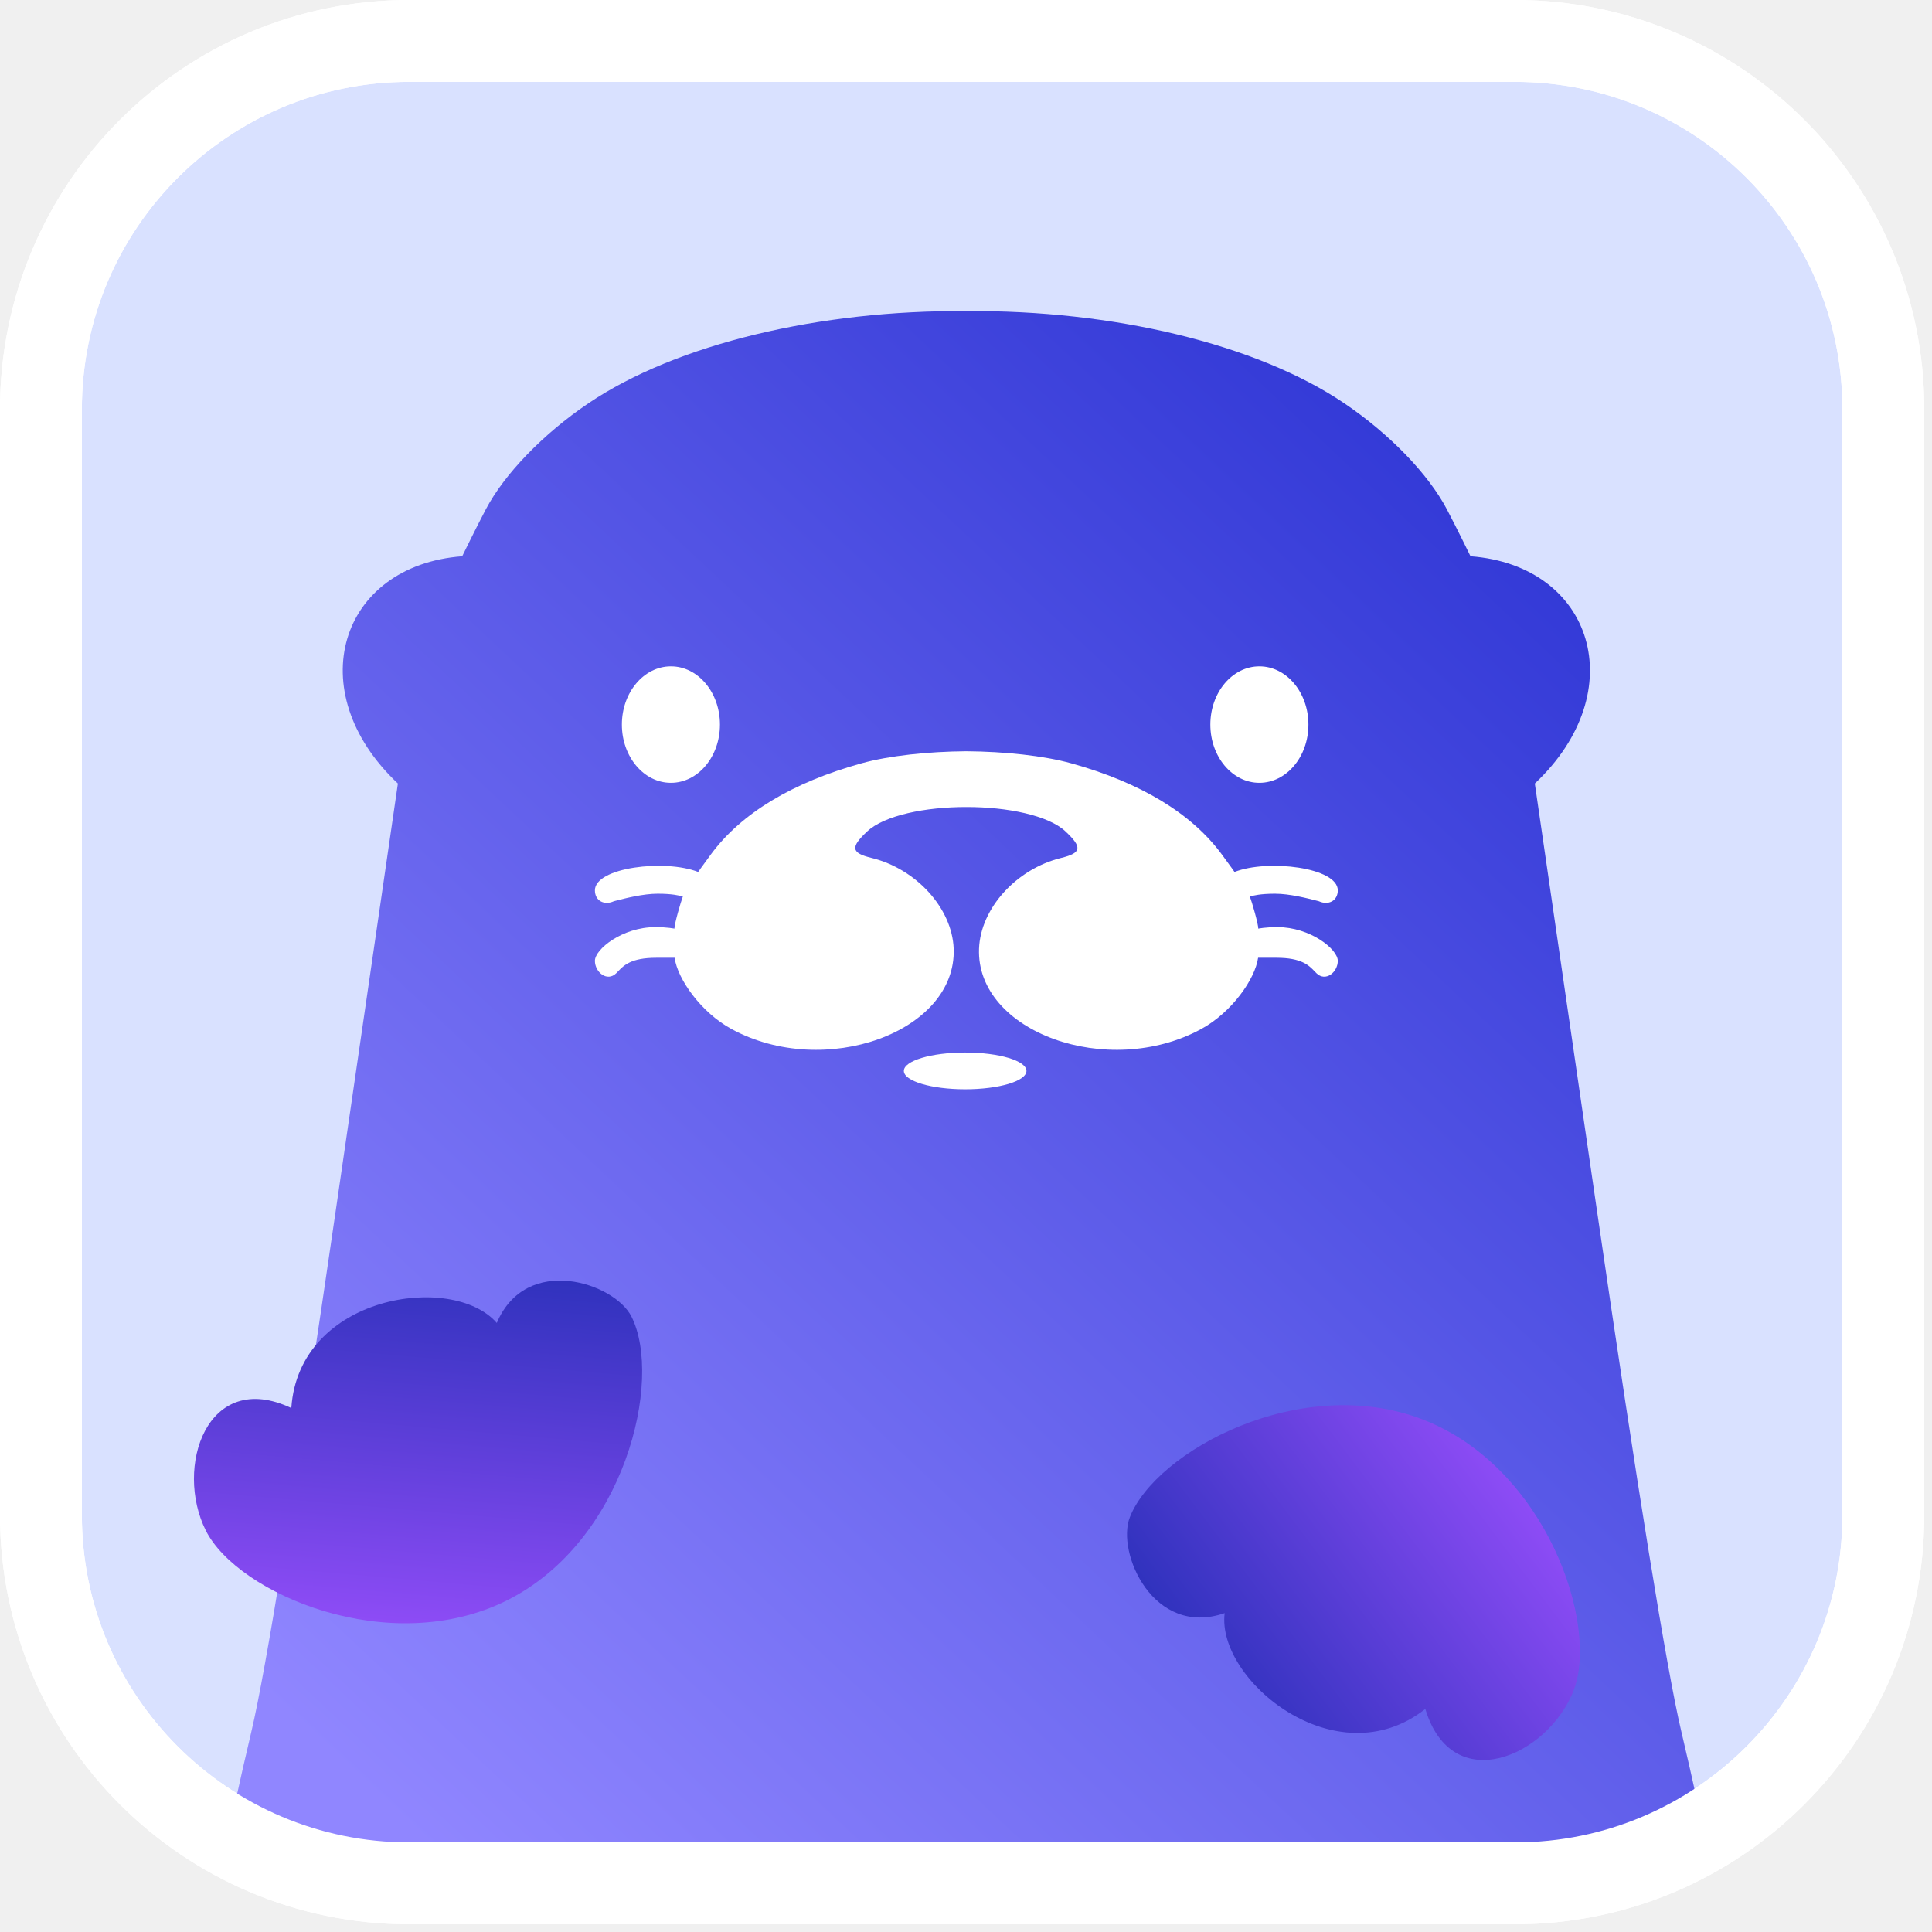
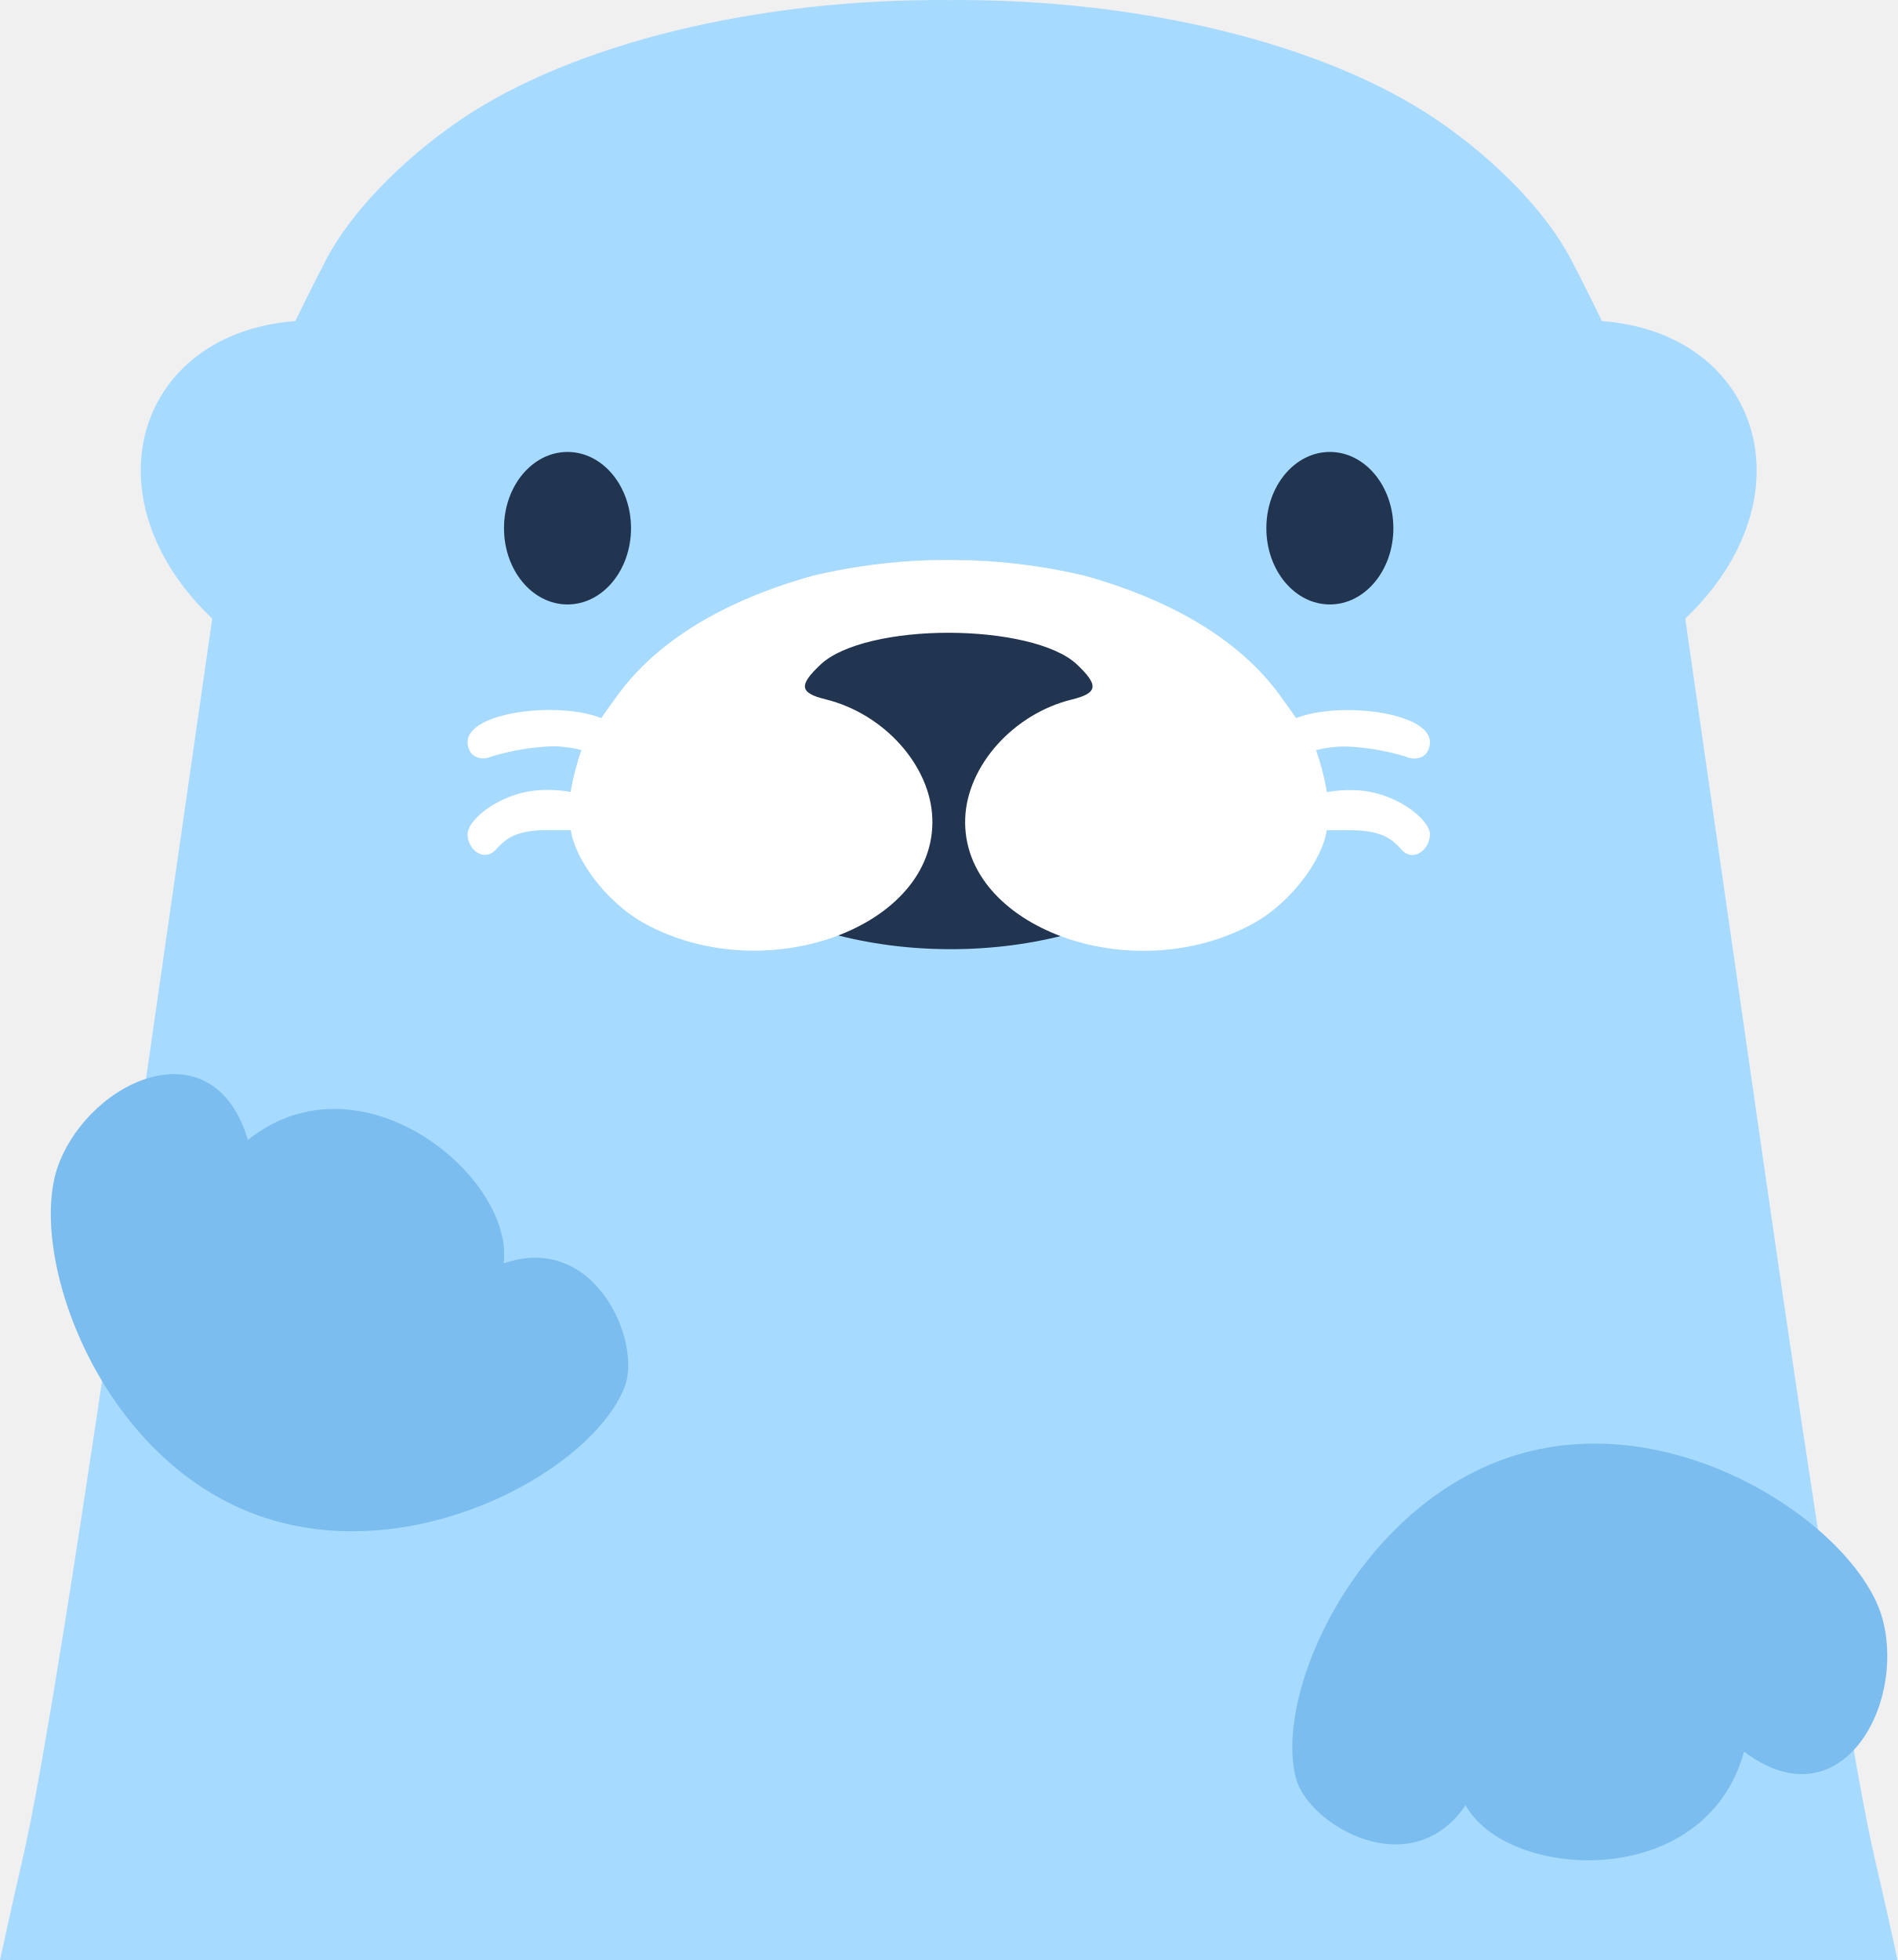
- <svg xmlns="http://www.w3.org/2000/svg" width="118" height="118" viewBox="0 0 118 118" fill="none">
-   <rect x="2.5" y="2.5" width="112.528" height="112.528" rx="22.5" fill="#D9E1FF" stroke="white" stroke-width="5" />
-   <ellipse cx="59.68" cy="61.825" rx="29.692" ry="34.831" fill="white" />
-   <path fill-rule="evenodd" clip-rule="evenodd" d="M93.225 112.503L59.172 112.496V112.503H24.818C15.976 112.503 14 112.41 14 111.996C14 111.718 14.612 108.896 15.361 105.725C16.25 101.953 18.031 90.957 20.511 73.908L24.302 47.856C18.308 42.212 20.742 34.537 28.229 33.975C28.229 33.975 29.074 32.244 29.668 31.115C30.811 28.944 33.179 26.496 35.939 24.631C41.323 20.993 50.116 18.927 59.022 19.002C67.927 18.927 76.72 20.993 82.104 24.631C84.864 26.496 87.232 28.944 88.375 31.115C88.969 32.244 89.814 33.975 89.814 33.975C97.301 34.537 99.735 42.212 93.741 47.856L97.532 73.908C100.012 90.957 101.793 101.953 102.683 105.725C103.431 108.896 104.043 111.718 104.043 111.996C104.043 112.41 102.067 112.503 93.225 112.503ZM59.022 45.884C56.685 45.903 54.306 46.152 52.61 46.623C48.391 47.792 45.271 49.678 43.426 52.175C42.819 52.997 42.643 53.257 42.643 53.257C40.608 52.461 36.335 52.979 36.335 54.38C36.335 55.012 36.896 55.316 37.493 55.045L37.584 55.021C38.177 54.868 39.278 54.585 40.17 54.585C41.08 54.585 41.503 54.702 41.647 54.743C41.687 54.754 41.706 54.759 41.707 54.754C41.574 55.103 41.191 56.427 41.191 56.719C41.191 56.719 40.771 56.626 40.023 56.626C38.02 56.626 36.335 57.972 36.335 58.685C36.335 59.378 37.084 59.995 37.645 59.434C37.678 59.401 37.711 59.366 37.745 59.331L37.745 59.331C38.096 58.965 38.543 58.498 40.079 58.498H41.202C41.389 59.808 42.815 61.835 44.677 62.848C50.368 65.945 58.438 63.027 58.247 57.941C58.154 55.477 55.966 53.065 53.217 52.396C51.981 52.095 51.93 51.747 52.977 50.771C54.015 49.804 56.517 49.286 59.022 49.291C61.526 49.286 64.028 49.804 65.066 50.771C66.113 51.747 66.062 52.095 64.826 52.396C62.077 53.065 59.889 55.477 59.796 57.941C59.605 63.027 67.675 65.945 73.366 62.848C75.228 61.835 76.654 59.808 76.841 58.498H77.965C79.5 58.498 79.947 58.965 80.298 59.331L80.298 59.331C80.332 59.366 80.365 59.401 80.398 59.434C80.96 59.995 81.708 59.378 81.708 58.685C81.708 57.972 80.024 56.626 78.02 56.626C77.272 56.626 76.852 56.719 76.852 56.719C76.852 56.427 76.469 55.103 76.336 54.754C76.338 54.759 76.356 54.754 76.396 54.743C76.54 54.702 76.963 54.585 77.873 54.585C78.766 54.585 79.866 54.868 80.459 55.021L80.55 55.045C81.147 55.316 81.708 55.012 81.708 54.38C81.708 52.979 77.434 52.461 75.4 53.257C75.4 53.257 75.224 52.997 74.617 52.175C72.772 49.678 69.652 47.792 65.433 46.623C63.737 46.152 61.358 45.903 59.022 45.884Z" fill="url(#paint0_linear_13124_771)" />
-   <ellipse cx="76.919" cy="44.255" rx="2.995" ry="3.557" fill="white" />
-   <ellipse cx="40.977" cy="44.255" rx="2.995" ry="3.557" fill="white" />
-   <ellipse cx="58.948" cy="65.407" rx="1.123" ry="3.744" transform="rotate(90 58.948 65.4073)" fill="white" />
-   <path d="M38.567 80.411C40.508 84.271 38.171 94.121 30.993 97.731C23.815 101.341 14.514 97.344 12.573 93.485C10.632 89.625 12.645 83.579 17.793 85.999C18.249 79.091 27.657 77.699 30.341 80.802C32.137 76.559 37.529 78.347 38.567 80.411Z" fill="url(#paint1_linear_13124_771)" />
-   <path d="M69.007 92.669C70.578 88.644 79.464 83.795 86.948 86.718C94.433 89.641 97.681 99.228 96.11 103.253C94.538 107.277 88.697 109.824 87.054 104.377C81.612 108.658 74.286 102.595 74.799 98.524C70.442 100.026 68.166 94.821 69.007 92.669Z" fill="url(#paint2_linear_13124_771)" />
-   <rect x="2.5" y="2.5" width="112.528" height="112.528" rx="22.5" stroke="white" stroke-width="5" />
+ <svg xmlns="http://www.w3.org/2000/svg" width="91" height="94" viewBox="0 0 91 94" fill="none">
+   <g clip-path="url(#clip0_13868_28979)">
+     <path fill-rule="evenodd" clip-rule="evenodd" d="M91.004 94C90.749 92.791 90.358 91.041 89.922 89.168C89.014 85.287 87.204 73.985 84.683 56.455L80.825 29.668C86.92 23.866 84.447 15.974 76.83 15.399C76.83 15.399 75.969 13.616 75.353 12.455C74.19 10.216 71.782 7.709 68.973 5.791C63.508 2.048 54.548 -0.075 45.502 0.004C36.456 -0.075 27.495 2.048 22.02 5.791C19.21 7.72 16.803 10.224 15.64 12.455C15.034 13.616 14.163 15.399 14.163 15.399C6.55 15.974 4.083 23.866 10.179 29.668L6.325 56.455C3.799 73.992 1.99 85.287 1.082 89.168C0.642 91.041 0.273 92.795 0 94H91.004Z" fill="#A7DAFF" />
+     <ellipse cx="45.598" cy="36.194" rx="14.584" ry="9.328" fill="#213450" />
+     <path d="M62.153 85.28C61.046 81.06 65.325 71.78 73.093 69.675C80.861 67.571 89.172 73.437 90.291 77.66C91.41 81.884 88.209 87.463 83.645 84.004C81.799 90.754 72.292 90.201 70.291 86.578C67.673 90.418 62.752 87.537 62.153 85.28Z" fill="#7ABDEE" />
+     <path d="M63.781 28.989C65.464 28.989 66.827 27.352 66.827 25.332C66.827 23.312 65.464 21.675 63.781 21.675C62.099 21.675 60.735 23.312 60.735 25.332C60.735 27.352 62.099 28.989 63.781 28.989Z" fill="#213450" />
+     <path d="M27.218 28.989C28.901 28.989 30.264 27.352 30.264 25.332C30.264 23.312 28.901 21.675 27.218 21.675C25.536 21.675 24.172 23.312 24.172 25.332C24.172 27.352 25.536 28.989 27.218 28.989Z" fill="#213450" />
+     <path d="M51.405 33.548C48.61 34.235 46.384 36.716 46.292 39.25C46.096 44.474 54.304 47.478 60.097 44.295C61.991 43.25 63.442 41.168 63.63 39.817H64.775C66.336 39.817 66.79 40.298 67.149 40.672L67.248 40.78C67.821 41.358 68.581 40.724 68.581 40.011C68.581 39.298 66.868 37.892 64.83 37.892C64.431 37.884 64.033 37.917 63.641 37.989C63.523 37.301 63.348 36.624 63.117 35.966C63.117 35.966 63.139 35.966 63.176 35.966C63.668 35.842 64.175 35.788 64.682 35.806C65.573 35.853 66.455 36.003 67.311 36.254L67.403 36.28C68.013 36.556 68.581 36.242 68.581 35.593C68.581 34.153 64.236 33.623 62.164 34.44C62.164 34.44 61.987 34.172 61.367 33.321C59.491 30.754 56.316 28.813 52.026 27.612C47.734 26.597 43.269 26.597 38.978 27.612C34.687 28.813 31.512 30.754 29.637 33.321C29.016 34.164 28.839 34.44 28.839 34.44C26.768 33.616 22.426 34.145 22.426 35.586C22.426 36.235 22.994 36.548 23.604 36.272L23.696 36.246C24.552 35.996 25.434 35.845 26.325 35.798C26.832 35.78 27.339 35.834 27.831 35.959C27.868 35.959 27.89 35.959 27.89 35.959C27.659 36.617 27.484 37.293 27.366 37.981C26.974 37.909 26.576 37.877 26.177 37.884C24.139 37.884 22.426 39.269 22.426 40.004C22.426 40.739 23.186 41.351 23.759 40.772L23.858 40.664C24.227 40.291 24.671 39.81 26.232 39.81H27.377C27.565 41.157 29.016 43.239 30.91 44.287C36.703 47.47 44.911 44.47 44.715 39.242C44.623 36.709 42.397 34.228 39.602 33.541C38.343 33.231 38.291 32.873 39.358 31.869C40.425 30.866 42.958 30.343 45.505 30.347C48.053 30.351 50.6 30.873 51.653 31.869C52.705 32.866 52.664 33.239 51.405 33.548Z" fill="white" />
+     <path d="M29.958 66.515C28.385 70.586 19.472 75.493 11.996 72.534C4.519 69.575 1.248 59.877 2.824 55.806C4.401 51.735 10.245 49.157 11.889 54.668C17.338 50.336 24.671 56.47 24.157 60.59C28.522 59.071 30.8 64.336 29.958 66.515Z" fill="#7ABDEE" />
+   </g>
  <defs>
-     <linearGradient id="paint0_linear_13124_771" x1="95.842" y1="32.665" x2="23.188" y2="110.189" gradientUnits="userSpaceOnUse">
-       <stop stop-color="#3138D6" />
-       <stop offset="1" stop-color="#9086FF" />
-     </linearGradient>
-     <linearGradient id="paint1_linear_13124_771" x1="33.991" y1="77.211" x2="31.704" y2="103.476" gradientUnits="userSpaceOnUse">
-       <stop stop-color="#2C31BB" />
-       <stop offset="1" stop-color="#9D50FF" />
-     </linearGradient>
-     <linearGradient id="paint2_linear_13124_771" x1="69.687" y1="98.211" x2="90.745" y2="82.347" gradientUnits="userSpaceOnUse">
-       <stop stop-color="#2C31BB" />
-       <stop offset="1" stop-color="#9D50FF" />
-     </linearGradient>
+     <clipPath id="clip0_13868_28979">
+       <rect width="91" height="94" fill="white" />
+     </clipPath>
  </defs>
</svg>
